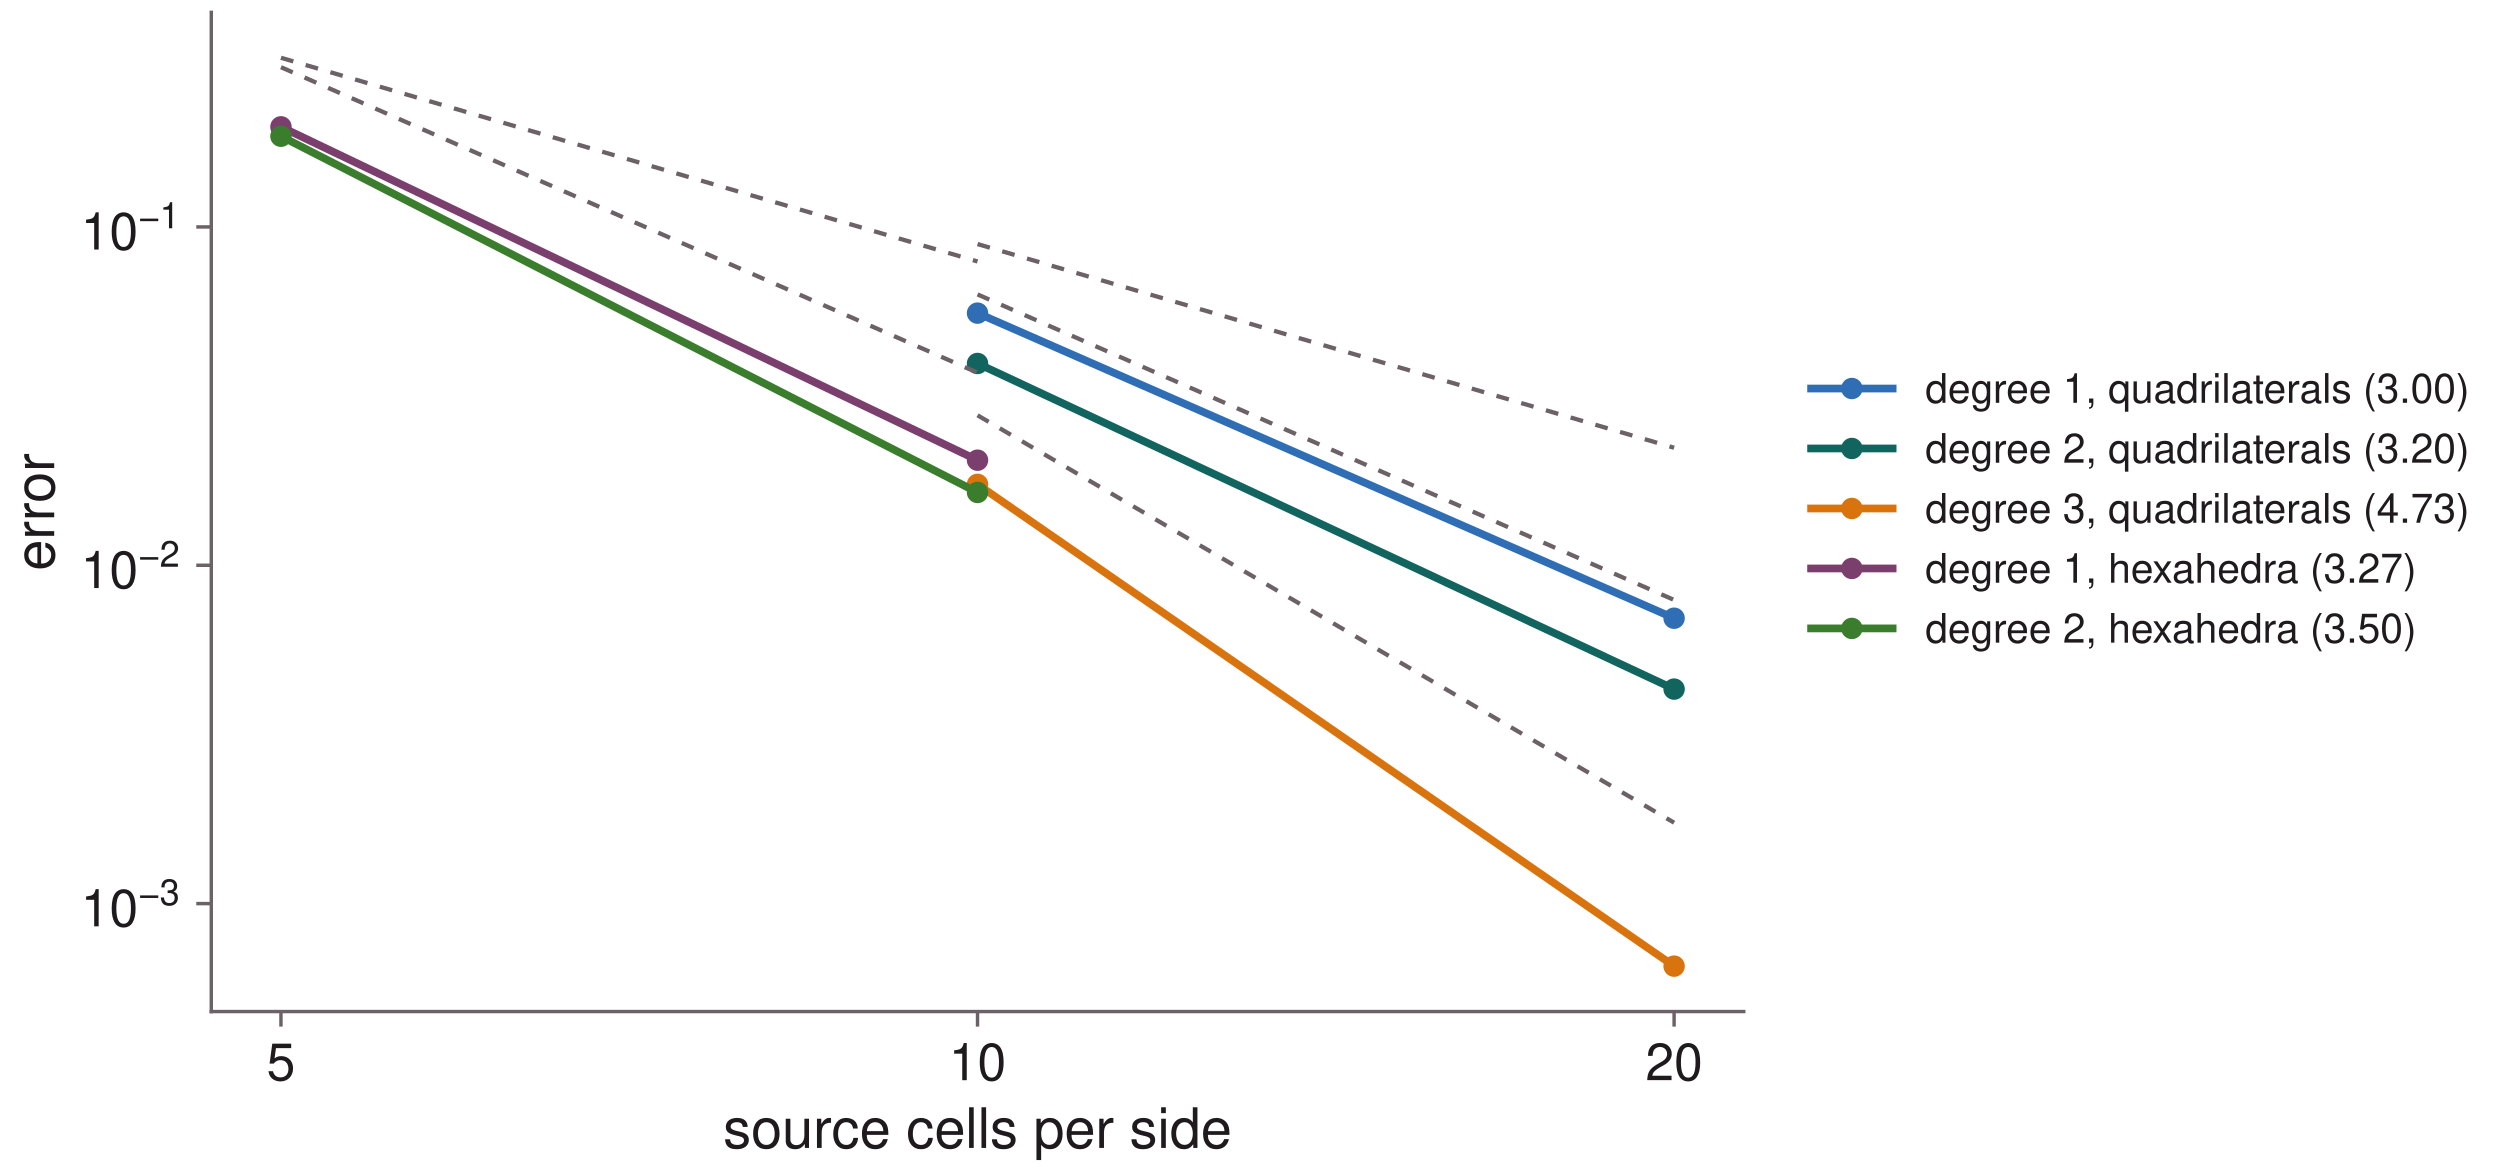
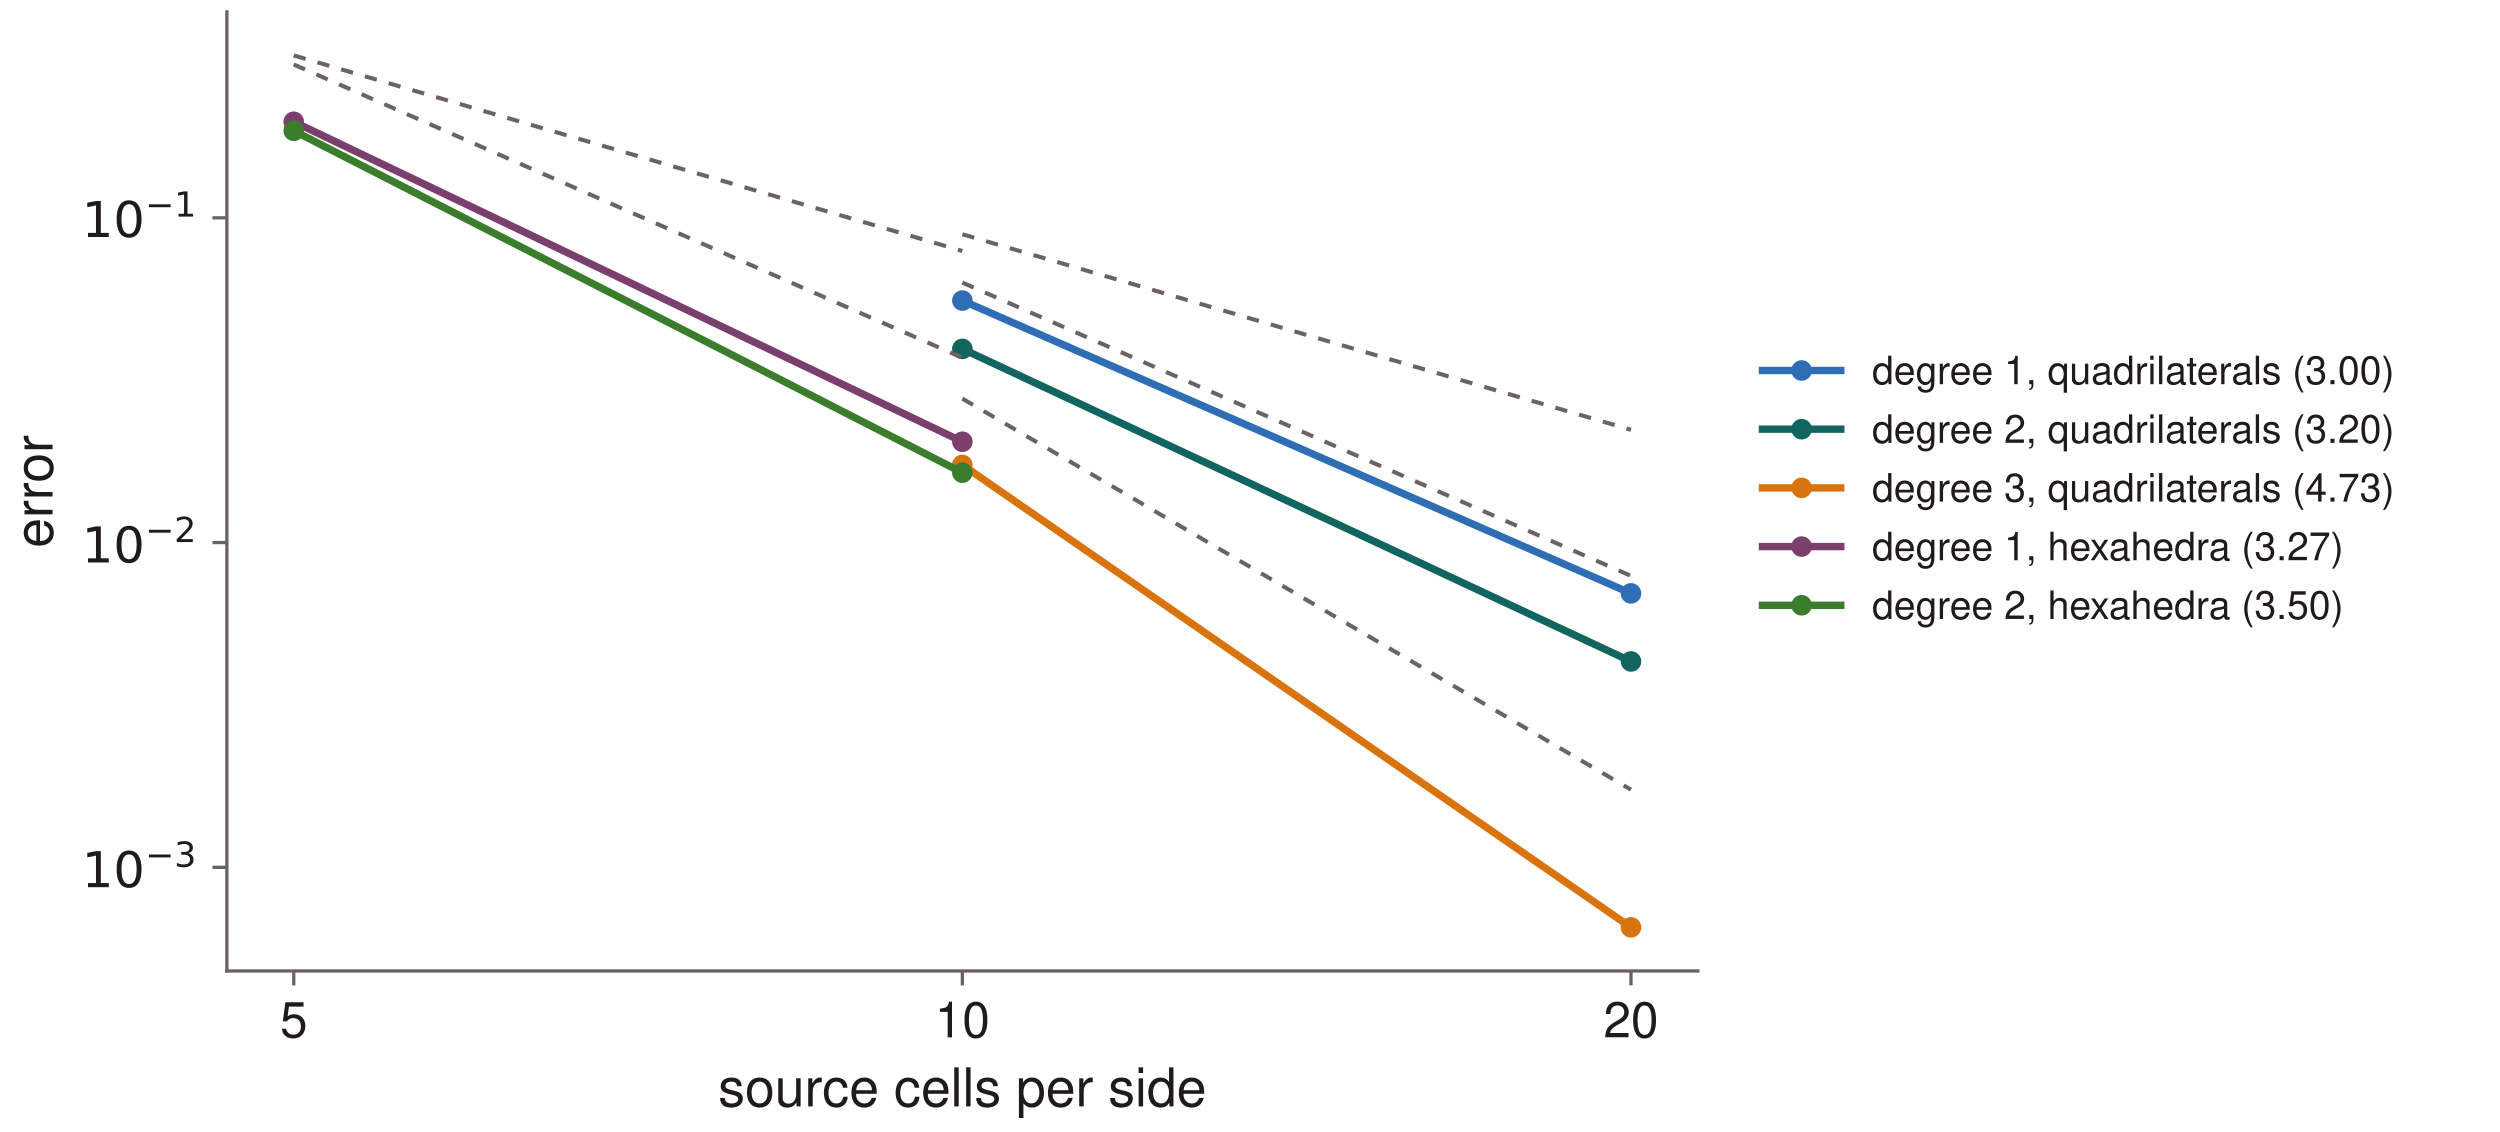
- <svg xmlns="http://www.w3.org/2000/svg" xmlns:xlink="http://www.w3.org/1999/xlink" width="582.591pt" height="273.107pt" viewBox="0 0 582.591 273.107" version="1.1">
+ <svg xmlns="http://www.w3.org/2000/svg" xmlns:xlink="http://www.w3.org/1999/xlink" width="606.948pt" height="274.609pt" viewBox="0 0 606.948 274.609" version="1.1">
  <defs>
    <style type="text/css">*{stroke-linejoin: round; stroke-linecap: butt}</style>
  </defs>
  <g id="figure_1">
    <g id="patch_1">
-       <path d="M 0 273.107  L 582.591 273.107  L 582.591 0  L 0 0  L 0 273.107  z " style="fill: none" />
+       <path d="M 0 274.609  L 606.948 274.609  L 606.948 0  L 0 0  L 0 274.609  z " style="fill: none" />
    </g>
    <g id="axes_1">
      <g id="patch_2">
-         <path d="M 49.239 235.728  L 406.359 235.728  L 406.359 2.88  L 49.239 2.88  L 49.239 235.728  z " style="fill: none" />
+         <path d="M 55.08 235.728  L 412.2 235.728  L 412.2 2.88  L 55.08 2.88  L 55.08 235.728  z " style="fill: none" />
      </g>
      <g id="matplotlib.axis_1">
        <g id="xtick_1">
          <g id="line2d_1">
            <defs>
              <path id="m103bd00e00" d="M 0 0  L 0 3.5  " style="stroke: #6b6166; stroke-width: 0.8" />
            </defs>
            <g>
-               <use xlink:href="#m103bd00e00" x="65.472" y="235.728" style="fill: #6b6166; stroke: #6b6166; stroke-width: 0.8" />
+               <use xlink:href="#m103bd00e00" x="71.313" y="235.728" style="fill: #6b6166; stroke: #6b6166; stroke-width: 0.8" />
            </g>
          </g>
          <g id="text_1">
-             <text style="font-size: 12px; font-family: 'Helvetica', 'Arial', 'DejaVu Sans'; text-anchor: middle; fill: #1f1a1d" x="65.472" y="251.728" transform="rotate(-0 65.47171 251.728)">5</text>
+             <text style="font-size: 12px; font-family: 'Helvetica', 'Arial', 'DejaVu Sans'; text-anchor: middle; fill: #1f1a1d" x="71.313" y="251.845" transform="rotate(-0 71.31273 251.8452)">5</text>
          </g>
        </g>
        <g id="xtick_2">
          <g id="line2d_2">
            <g>
-               <use xlink:href="#m103bd00e00" x="227.799" y="235.728" style="fill: #6b6166; stroke: #6b6166; stroke-width: 0.8" />
+               <use xlink:href="#m103bd00e00" x="233.64" y="235.728" style="fill: #6b6166; stroke: #6b6166; stroke-width: 0.8" />
            </g>
          </g>
          <g id="text_2">
-             <text style="font-size: 12px; font-family: 'Helvetica', 'Arial', 'DejaVu Sans'; text-anchor: middle; fill: #1f1a1d" x="227.799" y="251.728" transform="rotate(-0 227.799 251.728)">10</text>
+             <text style="font-size: 12px; font-family: 'Helvetica', 'Arial', 'DejaVu Sans'; text-anchor: middle; fill: #1f1a1d" x="233.64" y="251.845" transform="rotate(-0 233.64 251.8452)">10</text>
          </g>
        </g>
        <g id="xtick_3">
          <g id="line2d_3">
            <g>
-               <use xlink:href="#m103bd00e00" x="390.126" y="235.728" style="fill: #6b6166; stroke: #6b6166; stroke-width: 0.8" />
+               <use xlink:href="#m103bd00e00" x="395.967" y="235.728" style="fill: #6b6166; stroke: #6b6166; stroke-width: 0.8" />
            </g>
          </g>
          <g id="text_3">
-             <text style="font-size: 12px; font-family: 'Helvetica', 'Arial', 'DejaVu Sans'; text-anchor: middle; fill: #1f1a1d" x="390.126" y="251.728" transform="rotate(-0 390.1263 251.728)">20</text>
+             <text style="font-size: 12px; font-family: 'Helvetica', 'Arial', 'DejaVu Sans'; text-anchor: middle; fill: #1f1a1d" x="395.967" y="251.845" transform="rotate(-0 395.9673 251.8452)">20</text>
          </g>
        </g>
        <g id="text_4">
-           <text style="font-size: 13px; font-family: 'Helvetica', 'Arial', 'DejaVu Sans'; text-anchor: middle; fill: #1f1a1d" x="227.799" y="267.517" transform="rotate(-0 227.799 267.5171)">source cells per side</text>
+           <text style="font-size: 13px; font-family: 'Helvetica', 'Arial', 'DejaVu Sans'; text-anchor: middle; fill: #1f1a1d" x="233.64" y="268.606" transform="rotate(-0 233.64 268.606)">source cells per side</text>
        </g>
      </g>
      <g id="matplotlib.axis_2">
        <g id="ytick_1">
          <g id="line2d_4">
            <defs>
              <path id="m89a3976786" d="M 0 0  L -3.5 0  " style="stroke: #6b6166; stroke-width: 0.8" />
            </defs>
            <g>
-               <use xlink:href="#m89a3976786" x="49.239" y="210.568" style="fill: #6b6166; stroke: #6b6166; stroke-width: 0.8" />
+               <use xlink:href="#m89a3976786" x="55.08" y="210.568" style="fill: #6b6166; stroke: #6b6166; stroke-width: 0.8" />
            </g>
          </g>
          <g id="text_5">
-             <g style="fill: #1f1a1d" transform="translate(18.83898 216.0275)">
+             <g style="fill: #1f1a1d" transform="translate(19.88 216.2075)">
              <text>
-                 <tspan x="0" y="-0.16" style="font-size: 12px; font-family: 'Helvetica'; fill: #1f1a1d">1</tspan>
-                 <tspan x="6.674" y="-0.16" style="font-size: 12px; font-family: 'Helvetica'; fill: #1f1a1d">0</tspan>
-                 <tspan x="13.463" y="-5.116" style="font-size: 8.4px; font-family: 'Helvetica'; fill: #1f1a1d">−</tspan>
-                 <tspan x="18.368" y="-5.116" style="font-size: 8.4px; font-family: 'Helvetica'; fill: #1f1a1d">3</tspan>
+                 <tspan x="0" y="-0.81" style="font-size: 12px; font-family: 'DejaVu Sans'; fill: #1f1a1d">1</tspan>
+                 <tspan x="7.635" y="-0.81" style="font-size: 12px; font-family: 'DejaVu Sans'; fill: #1f1a1d">0</tspan>
+                 <tspan x="15.384" y="-5.766" style="font-size: 8.4px; font-family: 'DejaVu Sans'; fill: #1f1a1d">−</tspan>
+                 <tspan x="22.423" y="-5.766" style="font-size: 8.4px; font-family: 'DejaVu Sans'; fill: #1f1a1d">3</tspan>
              </text>
            </g>
          </g>
        </g>
        <g id="ytick_2">
          <g id="line2d_5">
            <g>
-               <use xlink:href="#m89a3976786" x="49.239" y="131.725" style="fill: #6b6166; stroke: #6b6166; stroke-width: 0.8" />
+               <use xlink:href="#m89a3976786" x="55.08" y="131.725" style="fill: #6b6166; stroke: #6b6166; stroke-width: 0.8" />
            </g>
          </g>
          <g id="text_6">
-             <g style="fill: #1f1a1d" transform="translate(18.83898 137.1853)">
+             <g style="fill: #1f1a1d" transform="translate(19.88 137.3653)">
              <text>
-                 <tspan x="0" y="-0.149" style="font-size: 12px; font-family: 'Helvetica'; fill: #1f1a1d">1</tspan>
-                 <tspan x="6.674" y="-0.149" style="font-size: 12px; font-family: 'Helvetica'; fill: #1f1a1d">0</tspan>
-                 <tspan x="13.463" y="-5.105" style="font-size: 8.4px; font-family: 'Helvetica'; fill: #1f1a1d">−</tspan>
-                 <tspan x="18.368" y="-5.105" style="font-size: 8.4px; font-family: 'Helvetica'; fill: #1f1a1d">2</tspan>
+                 <tspan x="0" y="-0.81" style="font-size: 12px; font-family: 'DejaVu Sans'; fill: #1f1a1d">1</tspan>
+                 <tspan x="7.635" y="-0.81" style="font-size: 12px; font-family: 'DejaVu Sans'; fill: #1f1a1d">0</tspan>
+                 <tspan x="15.384" y="-5.766" style="font-size: 8.4px; font-family: 'DejaVu Sans'; fill: #1f1a1d">−</tspan>
+                 <tspan x="22.423" y="-5.766" style="font-size: 8.4px; font-family: 'DejaVu Sans'; fill: #1f1a1d">2</tspan>
              </text>
            </g>
          </g>
        </g>
        <g id="ytick_3">
          <g id="line2d_6">
            <g>
-               <use xlink:href="#m89a3976786" x="49.239" y="52.883" style="fill: #6b6166; stroke: #6b6166; stroke-width: 0.8" />
+               <use xlink:href="#m89a3976786" x="55.08" y="52.883" style="fill: #6b6166; stroke: #6b6166; stroke-width: 0.8" />
            </g>
          </g>
          <g id="text_7">
-             <g style="fill: #1f1a1d" transform="translate(18.83898 58.34316)">
+             <g style="fill: #1f1a1d" transform="translate(19.88 58.46316)">
              <text>
-                 <tspan x="0" y="-0.192" style="font-size: 12px; font-family: 'Helvetica'; fill: #1f1a1d">1</tspan>
-                 <tspan x="6.674" y="-0.192" style="font-size: 12px; font-family: 'Helvetica'; fill: #1f1a1d">0</tspan>
-                 <tspan x="13.463" y="-5.148" style="font-size: 8.4px; font-family: 'Helvetica'; fill: #1f1a1d">−</tspan>
-                 <tspan x="18.368" y="-5.148" style="font-size: 8.4px; font-family: 'Helvetica'; fill: #1f1a1d">1</tspan>
+                 <tspan x="0" y="-0.919" style="font-size: 12px; font-family: 'DejaVu Sans'; fill: #1f1a1d">1</tspan>
+                 <tspan x="7.635" y="-0.919" style="font-size: 12px; font-family: 'DejaVu Sans'; fill: #1f1a1d">0</tspan>
+                 <tspan x="15.384" y="-5.875" style="font-size: 8.4px; font-family: 'DejaVu Sans'; fill: #1f1a1d">−</tspan>
+                 <tspan x="22.423" y="-5.875" style="font-size: 8.4px; font-family: 'DejaVu Sans'; fill: #1f1a1d">1</tspan>
              </text>
            </g>
          </g>
        </g>
        <g id="text_8">
-           <text style="font-size: 13px; font-family: 'Helvetica', 'Arial', 'DejaVu Sans'; text-anchor: middle; fill: #1f1a1d" x="12.63" y="119.304" transform="rotate(-90 12.63 119.304)">error</text>
+           <text style="font-size: 13px; font-family: 'Helvetica', 'Arial', 'DejaVu Sans'; text-anchor: middle; fill: #1f1a1d" x="12.757" y="119.304" transform="rotate(-90 12.75695 119.304)">error</text>
        </g>
      </g>
      <g id="line2d_7">
-         <path d="M 227.799 56.877  L 390.126 104.345  " clip-path="url(#pa53583a971)" style="fill: none; stroke-dasharray: 3,3; stroke-dashoffset: 0; stroke: #6b6166" />
+         <path d="M 233.64 56.877  L 395.967 104.345  " clip-path="url(#p9f1493e01c)" style="fill: none; stroke-dasharray: 3,3; stroke-dashoffset: 0; stroke: #6b6166" />
      </g>
      <g id="line2d_8">
-         <path d="M 227.799 72.97  L 390.126 144.067  " clip-path="url(#pa53583a971)" style="fill: none; stroke: #2f6db5; stroke-width: 1.8; stroke-linecap: square" />
+         <path d="M 233.64 72.97  L 395.967 144.067  " clip-path="url(#p9f1493e01c)" style="fill: none; stroke: #2f6db5; stroke-width: 1.8; stroke-linecap: square" />
        <defs>
          <path id="m3e75f828fb" d="M 0 2  C 0.53 2 1.039 1.789 1.414 1.414  C 1.789 1.039 2 0.53 2 0  C 2 -0.53 1.789 -1.039 1.414 -1.414  C 1.039 -1.789 0.53 -2 0 -2  C -0.53 -2 -1.039 -1.789 -1.414 -1.414  C -1.789 -1.039 -2 -0.53 -2 0  C -2 0.53 -1.789 1.039 -1.414 1.414  C -1.039 1.789 -0.53 2 0 2  z " style="stroke: #2f6db5" />
        </defs>
-         <g clip-path="url(#pa53583a971)">
-           <use xlink:href="#m3e75f828fb" x="227.799" y="72.97" style="fill: #2f6db5; stroke: #2f6db5" />
-           <use xlink:href="#m3e75f828fb" x="390.126" y="144.067" style="fill: #2f6db5; stroke: #2f6db5" />
+         <g clip-path="url(#p9f1493e01c)">
+           <use xlink:href="#m3e75f828fb" x="233.64" y="72.97" style="fill: #2f6db5; stroke: #2f6db5" />
+           <use xlink:href="#m3e75f828fb" x="395.967" y="144.067" style="fill: #2f6db5; stroke: #2f6db5" />
        </g>
      </g>
      <g id="line2d_9">
-         <path d="M 227.799 68.61  L 390.126 139.812  " clip-path="url(#pa53583a971)" style="fill: none; stroke-dasharray: 3,3; stroke-dashoffset: 0; stroke: #6b6166" />
+         <path d="M 233.64 68.61  L 395.967 139.812  " clip-path="url(#p9f1493e01c)" style="fill: none; stroke-dasharray: 3,3; stroke-dashoffset: 0; stroke: #6b6166" />
      </g>
      <g id="line2d_10">
-         <path d="M 227.799 84.703  L 390.126 160.585  " clip-path="url(#pa53583a971)" style="fill: none; stroke: #12655f; stroke-width: 1.8; stroke-linecap: square" />
+         <path d="M 233.64 84.703  L 395.967 160.585  " clip-path="url(#p9f1493e01c)" style="fill: none; stroke: #12655f; stroke-width: 1.8; stroke-linecap: square" />
        <defs>
          <path id="m86a96ea0e7" d="M 0 2  C 0.53 2 1.039 1.789 1.414 1.414  C 1.789 1.039 2 0.53 2 0  C 2 -0.53 1.789 -1.039 1.414 -1.414  C 1.039 -1.789 0.53 -2 0 -2  C -0.53 -2 -1.039 -1.789 -1.414 -1.414  C -1.789 -1.039 -2 -0.53 -2 0  C -2 0.53 -1.789 1.039 -1.414 1.414  C -1.039 1.789 -0.53 2 0 2  z " style="stroke: #12655f" />
        </defs>
-         <g clip-path="url(#pa53583a971)">
-           <use xlink:href="#m86a96ea0e7" x="227.799" y="84.703" style="fill: #12655f; stroke: #12655f" />
-           <use xlink:href="#m86a96ea0e7" x="390.126" y="160.585" style="fill: #12655f; stroke: #12655f" />
+         <g clip-path="url(#p9f1493e01c)">
+           <use xlink:href="#m86a96ea0e7" x="233.64" y="84.703" style="fill: #12655f; stroke: #12655f" />
+           <use xlink:href="#m86a96ea0e7" x="395.967" y="160.585" style="fill: #12655f; stroke: #12655f" />
        </g>
      </g>
      <g id="line2d_11">
-         <path d="M 227.799 96.78  L 390.126 191.716  " clip-path="url(#pa53583a971)" style="fill: none; stroke-dasharray: 3,3; stroke-dashoffset: 0; stroke: #6b6166" />
+         <path d="M 233.64 96.78  L 395.967 191.716  " clip-path="url(#p9f1493e01c)" style="fill: none; stroke-dasharray: 3,3; stroke-dashoffset: 0; stroke: #6b6166" />
      </g>
      <g id="line2d_12">
-         <path d="M 227.799 112.873  L 390.126 225.144  " clip-path="url(#pa53583a971)" style="fill: none; stroke: #d9730d; stroke-width: 1.8; stroke-linecap: square" />
+         <path d="M 233.64 112.873  L 395.967 225.144  " clip-path="url(#p9f1493e01c)" style="fill: none; stroke: #d9730d; stroke-width: 1.8; stroke-linecap: square" />
        <defs>
          <path id="m9d39a3d127" d="M 0 2  C 0.53 2 1.039 1.789 1.414 1.414  C 1.789 1.039 2 0.53 2 0  C 2 -0.53 1.789 -1.039 1.414 -1.414  C 1.039 -1.789 0.53 -2 0 -2  C -0.53 -2 -1.039 -1.789 -1.414 -1.414  C -1.789 -1.039 -2 -0.53 -2 0  C -2 0.53 -1.789 1.039 -1.414 1.414  C -1.039 1.789 -0.53 2 0 2  z " style="stroke: #d9730d" />
        </defs>
-         <g clip-path="url(#pa53583a971)">
-           <use xlink:href="#m9d39a3d127" x="227.799" y="112.873" style="fill: #d9730d; stroke: #d9730d" />
-           <use xlink:href="#m9d39a3d127" x="390.126" y="225.144" style="fill: #d9730d; stroke: #d9730d" />
+         <g clip-path="url(#p9f1493e01c)">
+           <use xlink:href="#m9d39a3d127" x="233.64" y="112.873" style="fill: #d9730d; stroke: #d9730d" />
+           <use xlink:href="#m9d39a3d127" x="395.967" y="225.144" style="fill: #d9730d; stroke: #d9730d" />
        </g>
      </g>
      <g id="line2d_13">
-         <path d="M 65.472 13.464  L 227.799 60.932  " clip-path="url(#pa53583a971)" style="fill: none; stroke-dasharray: 3,3; stroke-dashoffset: 0; stroke: #6b6166" />
+         <path d="M 71.313 13.464  L 233.64 60.932  " clip-path="url(#p9f1493e01c)" style="fill: none; stroke-dasharray: 3,3; stroke-dashoffset: 0; stroke: #6b6166" />
      </g>
      <g id="line2d_14">
-         <path d="M 65.472 29.557  L 227.799 107.241  " clip-path="url(#pa53583a971)" style="fill: none; stroke: #7b3f6e; stroke-width: 1.8; stroke-linecap: square" />
+         <path d="M 71.313 29.557  L 233.64 107.241  " clip-path="url(#p9f1493e01c)" style="fill: none; stroke: #7b3f6e; stroke-width: 1.8; stroke-linecap: square" />
        <defs>
          <path id="m72f4084d4a" d="M 0 2  C 0.53 2 1.039 1.789 1.414 1.414  C 1.789 1.039 2 0.53 2 0  C 2 -0.53 1.789 -1.039 1.414 -1.414  C 1.039 -1.789 0.53 -2 0 -2  C -0.53 -2 -1.039 -1.789 -1.414 -1.414  C -1.789 -1.039 -2 -0.53 -2 0  C -2 0.53 -1.789 1.039 -1.414 1.414  C -1.039 1.789 -0.53 2 0 2  z " style="stroke: #7b3f6e" />
        </defs>
-         <g clip-path="url(#pa53583a971)">
-           <use xlink:href="#m72f4084d4a" x="65.472" y="29.557" style="fill: #7b3f6e; stroke: #7b3f6e" />
-           <use xlink:href="#m72f4084d4a" x="227.799" y="107.241" style="fill: #7b3f6e; stroke: #7b3f6e" />
+         <g clip-path="url(#p9f1493e01c)">
+           <use xlink:href="#m72f4084d4a" x="71.313" y="29.557" style="fill: #7b3f6e; stroke: #7b3f6e" />
+           <use xlink:href="#m72f4084d4a" x="233.64" y="107.241" style="fill: #7b3f6e; stroke: #7b3f6e" />
        </g>
      </g>
      <g id="line2d_15">
-         <path d="M 65.472 15.656  L 227.799 86.858  " clip-path="url(#pa53583a971)" style="fill: none; stroke-dasharray: 3,3; stroke-dashoffset: 0; stroke: #6b6166" />
+         <path d="M 71.313 15.656  L 233.64 86.858  " clip-path="url(#p9f1493e01c)" style="fill: none; stroke-dasharray: 3,3; stroke-dashoffset: 0; stroke: #6b6166" />
      </g>
      <g id="line2d_16">
-         <path d="M 65.472 31.749  L 227.799 114.759  " clip-path="url(#pa53583a971)" style="fill: none; stroke: #3a7d2c; stroke-width: 1.8; stroke-linecap: square" />
+         <path d="M 71.313 31.749  L 233.64 114.759  " clip-path="url(#p9f1493e01c)" style="fill: none; stroke: #3a7d2c; stroke-width: 1.8; stroke-linecap: square" />
        <defs>
          <path id="md9171aab7b" d="M 0 2  C 0.53 2 1.039 1.789 1.414 1.414  C 1.789 1.039 2 0.53 2 0  C 2 -0.53 1.789 -1.039 1.414 -1.414  C 1.039 -1.789 0.53 -2 0 -2  C -0.53 -2 -1.039 -1.789 -1.414 -1.414  C -1.789 -1.039 -2 -0.53 -2 0  C -2 0.53 -1.789 1.039 -1.414 1.414  C -1.039 1.789 -0.53 2 0 2  z " style="stroke: #3a7d2c" />
        </defs>
-         <g clip-path="url(#pa53583a971)">
-           <use xlink:href="#md9171aab7b" x="65.472" y="31.749" style="fill: #3a7d2c; stroke: #3a7d2c" />
-           <use xlink:href="#md9171aab7b" x="227.799" y="114.759" style="fill: #3a7d2c; stroke: #3a7d2c" />
+         <g clip-path="url(#p9f1493e01c)">
+           <use xlink:href="#md9171aab7b" x="71.313" y="31.749" style="fill: #3a7d2c; stroke: #3a7d2c" />
+           <use xlink:href="#md9171aab7b" x="233.64" y="114.759" style="fill: #3a7d2c; stroke: #3a7d2c" />
        </g>
      </g>
      <g id="patch_3">
-         <path d="M 49.239 235.728  L 49.239 2.88  " style="fill: none; stroke: #6b6166; stroke-width: 0.8; stroke-linejoin: miter; stroke-linecap: square" />
+         <path d="M 55.08 235.728  L 55.08 2.88  " style="fill: none; stroke: #6b6166; stroke-width: 0.8; stroke-linejoin: miter; stroke-linecap: square" />
      </g>
      <g id="patch_4">
-         <path d="M 49.239 235.728  L 406.359 235.728  " style="fill: none; stroke: #6b6166; stroke-width: 0.8; stroke-linejoin: miter; stroke-linecap: square" />
+         <path d="M 55.08 235.728  L 412.2 235.728  " style="fill: none; stroke: #6b6166; stroke-width: 0.8; stroke-linejoin: miter; stroke-linecap: square" />
      </g>
      <g id="legend_1">
        <g id="line2d_17">
-           <path d="M 422.051 90.537  L 431.551 90.537  L 441.051 90.537  " style="fill: none; stroke: #2f6db5; stroke-width: 1.8; stroke-linecap: square" />
-           <g>
-             <use xlink:href="#m3e75f828fb" x="431.551" y="90.537" style="fill: #2f6db5; stroke: #2f6db5" />
+           <path d="M 427.892 89.946  L 437.392 89.946  L 446.892 89.946  " style="fill: none; stroke: #2f6db5; stroke-width: 1.8; stroke-linecap: square" />
+           <g>
+             <use xlink:href="#m3e75f828fb" x="437.392" y="89.946" style="fill: #2f6db5; stroke: #2f6db5" />
          </g>
        </g>
        <g id="text_9">
-           <text style="font-size: 9.5px; font-family: 'Helvetica', 'Arial', 'DejaVu Sans'; text-anchor: start; fill: #1f1a1d" x="448.651" y="93.862" transform="rotate(-0 448.6514 93.86181)">degree 1, quadrilaterals (3.00)</text>
+           <text style="font-size: 9.5px; font-family: 'Helvetica', 'Arial', 'DejaVu Sans'; text-anchor: start; fill: #1f1a1d" x="454.492" y="93.271" transform="rotate(-0 454.4924 93.27066)">degree 1, quadrilaterals (3.00)</text>
        </g>
        <g id="line2d_18">
-           <path d="M 422.051 104.514  L 431.551 104.514  L 441.051 104.514  " style="fill: none; stroke: #12655f; stroke-width: 1.8; stroke-linecap: square" />
-           <g>
-             <use xlink:href="#m86a96ea0e7" x="431.551" y="104.514" style="fill: #12655f; stroke: #12655f" />
+           <path d="M 427.892 104.196  L 437.392 104.196  L 446.892 104.196  " style="fill: none; stroke: #12655f; stroke-width: 1.8; stroke-linecap: square" />
+           <g>
+             <use xlink:href="#m86a96ea0e7" x="437.392" y="104.196" style="fill: #12655f; stroke: #12655f" />
          </g>
        </g>
        <g id="text_10">
-           <text style="font-size: 9.5px; font-family: 'Helvetica', 'Arial', 'DejaVu Sans'; text-anchor: start; fill: #1f1a1d" x="448.651" y="107.839" transform="rotate(-0 448.6514 107.8387)">degree 2, quadrilaterals (3.20)</text>
+           <text style="font-size: 9.5px; font-family: 'Helvetica', 'Arial', 'DejaVu Sans'; text-anchor: start; fill: #1f1a1d" x="454.492" y="107.521" transform="rotate(-0 454.4924 107.5214)">degree 2, quadrilaterals (3.20)</text>
        </g>
        <g id="line2d_19">
-           <path d="M 422.051 118.491  L 431.551 118.491  L 441.051 118.491  " style="fill: none; stroke: #d9730d; stroke-width: 1.8; stroke-linecap: square" />
-           <g>
-             <use xlink:href="#m9d39a3d127" x="431.551" y="118.491" style="fill: #d9730d; stroke: #d9730d" />
+           <path d="M 427.892 118.447  L 437.392 118.447  L 446.892 118.447  " style="fill: none; stroke: #d9730d; stroke-width: 1.8; stroke-linecap: square" />
+           <g>
+             <use xlink:href="#m9d39a3d127" x="437.392" y="118.447" style="fill: #d9730d; stroke: #d9730d" />
          </g>
        </g>
        <g id="text_11">
-           <text style="font-size: 9.5px; font-family: 'Helvetica', 'Arial', 'DejaVu Sans'; text-anchor: start; fill: #1f1a1d" x="448.651" y="121.816" transform="rotate(-0 448.6514 121.8156)">degree 3, quadrilaterals (4.73)</text>
+           <text style="font-size: 9.5px; font-family: 'Helvetica', 'Arial', 'DejaVu Sans'; text-anchor: start; fill: #1f1a1d" x="454.492" y="121.772" transform="rotate(-0 454.4924 121.7721)">degree 3, quadrilaterals (4.73)</text>
        </g>
        <g id="line2d_20">
-           <path d="M 422.051 132.467  L 431.551 132.467  L 441.051 132.467  " style="fill: none; stroke: #7b3f6e; stroke-width: 1.8; stroke-linecap: square" />
-           <g>
-             <use xlink:href="#m72f4084d4a" x="431.551" y="132.467" style="fill: #7b3f6e; stroke: #7b3f6e" />
+           <path d="M 427.892 132.698  L 437.392 132.698  L 446.892 132.698  " style="fill: none; stroke: #7b3f6e; stroke-width: 1.8; stroke-linecap: square" />
+           <g>
+             <use xlink:href="#m72f4084d4a" x="437.392" y="132.698" style="fill: #7b3f6e; stroke: #7b3f6e" />
          </g>
        </g>
        <g id="text_12">
-           <text style="font-size: 9.5px; font-family: 'Helvetica', 'Arial', 'DejaVu Sans'; text-anchor: start; fill: #1f1a1d" x="448.651" y="135.792" transform="rotate(-0 448.6514 135.7924)">degree 1, hexahedra (3.27)</text>
+           <text style="font-size: 9.5px; font-family: 'Helvetica', 'Arial', 'DejaVu Sans'; text-anchor: start; fill: #1f1a1d" x="454.492" y="136.023" transform="rotate(-0 454.4924 136.0229)">degree 1, hexahedra (3.27)</text>
        </g>
        <g id="line2d_21">
-           <path d="M 422.051 146.444  L 431.551 146.444  L 441.051 146.444  " style="fill: none; stroke: #3a7d2c; stroke-width: 1.8; stroke-linecap: square" />
-           <g>
-             <use xlink:href="#md9171aab7b" x="431.551" y="146.444" style="fill: #3a7d2c; stroke: #3a7d2c" />
+           <path d="M 427.892 146.949  L 437.392 146.949  L 446.892 146.949  " style="fill: none; stroke: #3a7d2c; stroke-width: 1.8; stroke-linecap: square" />
+           <g>
+             <use xlink:href="#md9171aab7b" x="437.392" y="146.949" style="fill: #3a7d2c; stroke: #3a7d2c" />
          </g>
        </g>
        <g id="text_13">
-           <text style="font-size: 9.5px; font-family: 'Helvetica', 'Arial', 'DejaVu Sans'; text-anchor: start; fill: #1f1a1d" x="448.651" y="149.769" transform="rotate(-0 448.6514 149.7693)">degree 2, hexahedra (3.50)</text>
+           <text style="font-size: 9.5px; font-family: 'Helvetica', 'Arial', 'DejaVu Sans'; text-anchor: start; fill: #1f1a1d" x="454.492" y="150.274" transform="rotate(-0 454.4924 150.2736)">degree 2, hexahedra (3.50)</text>
        </g>
      </g>
    </g>
  </g>
  <defs>
-     <clipPath id="pa53583a971">
-       <rect x="49.239" y="2.88" width="357.12" height="232.848" />
+     <clipPath id="p9f1493e01c">
+       <rect x="55.08" y="2.88" width="357.12" height="232.848" />
    </clipPath>
  </defs>
</svg>
